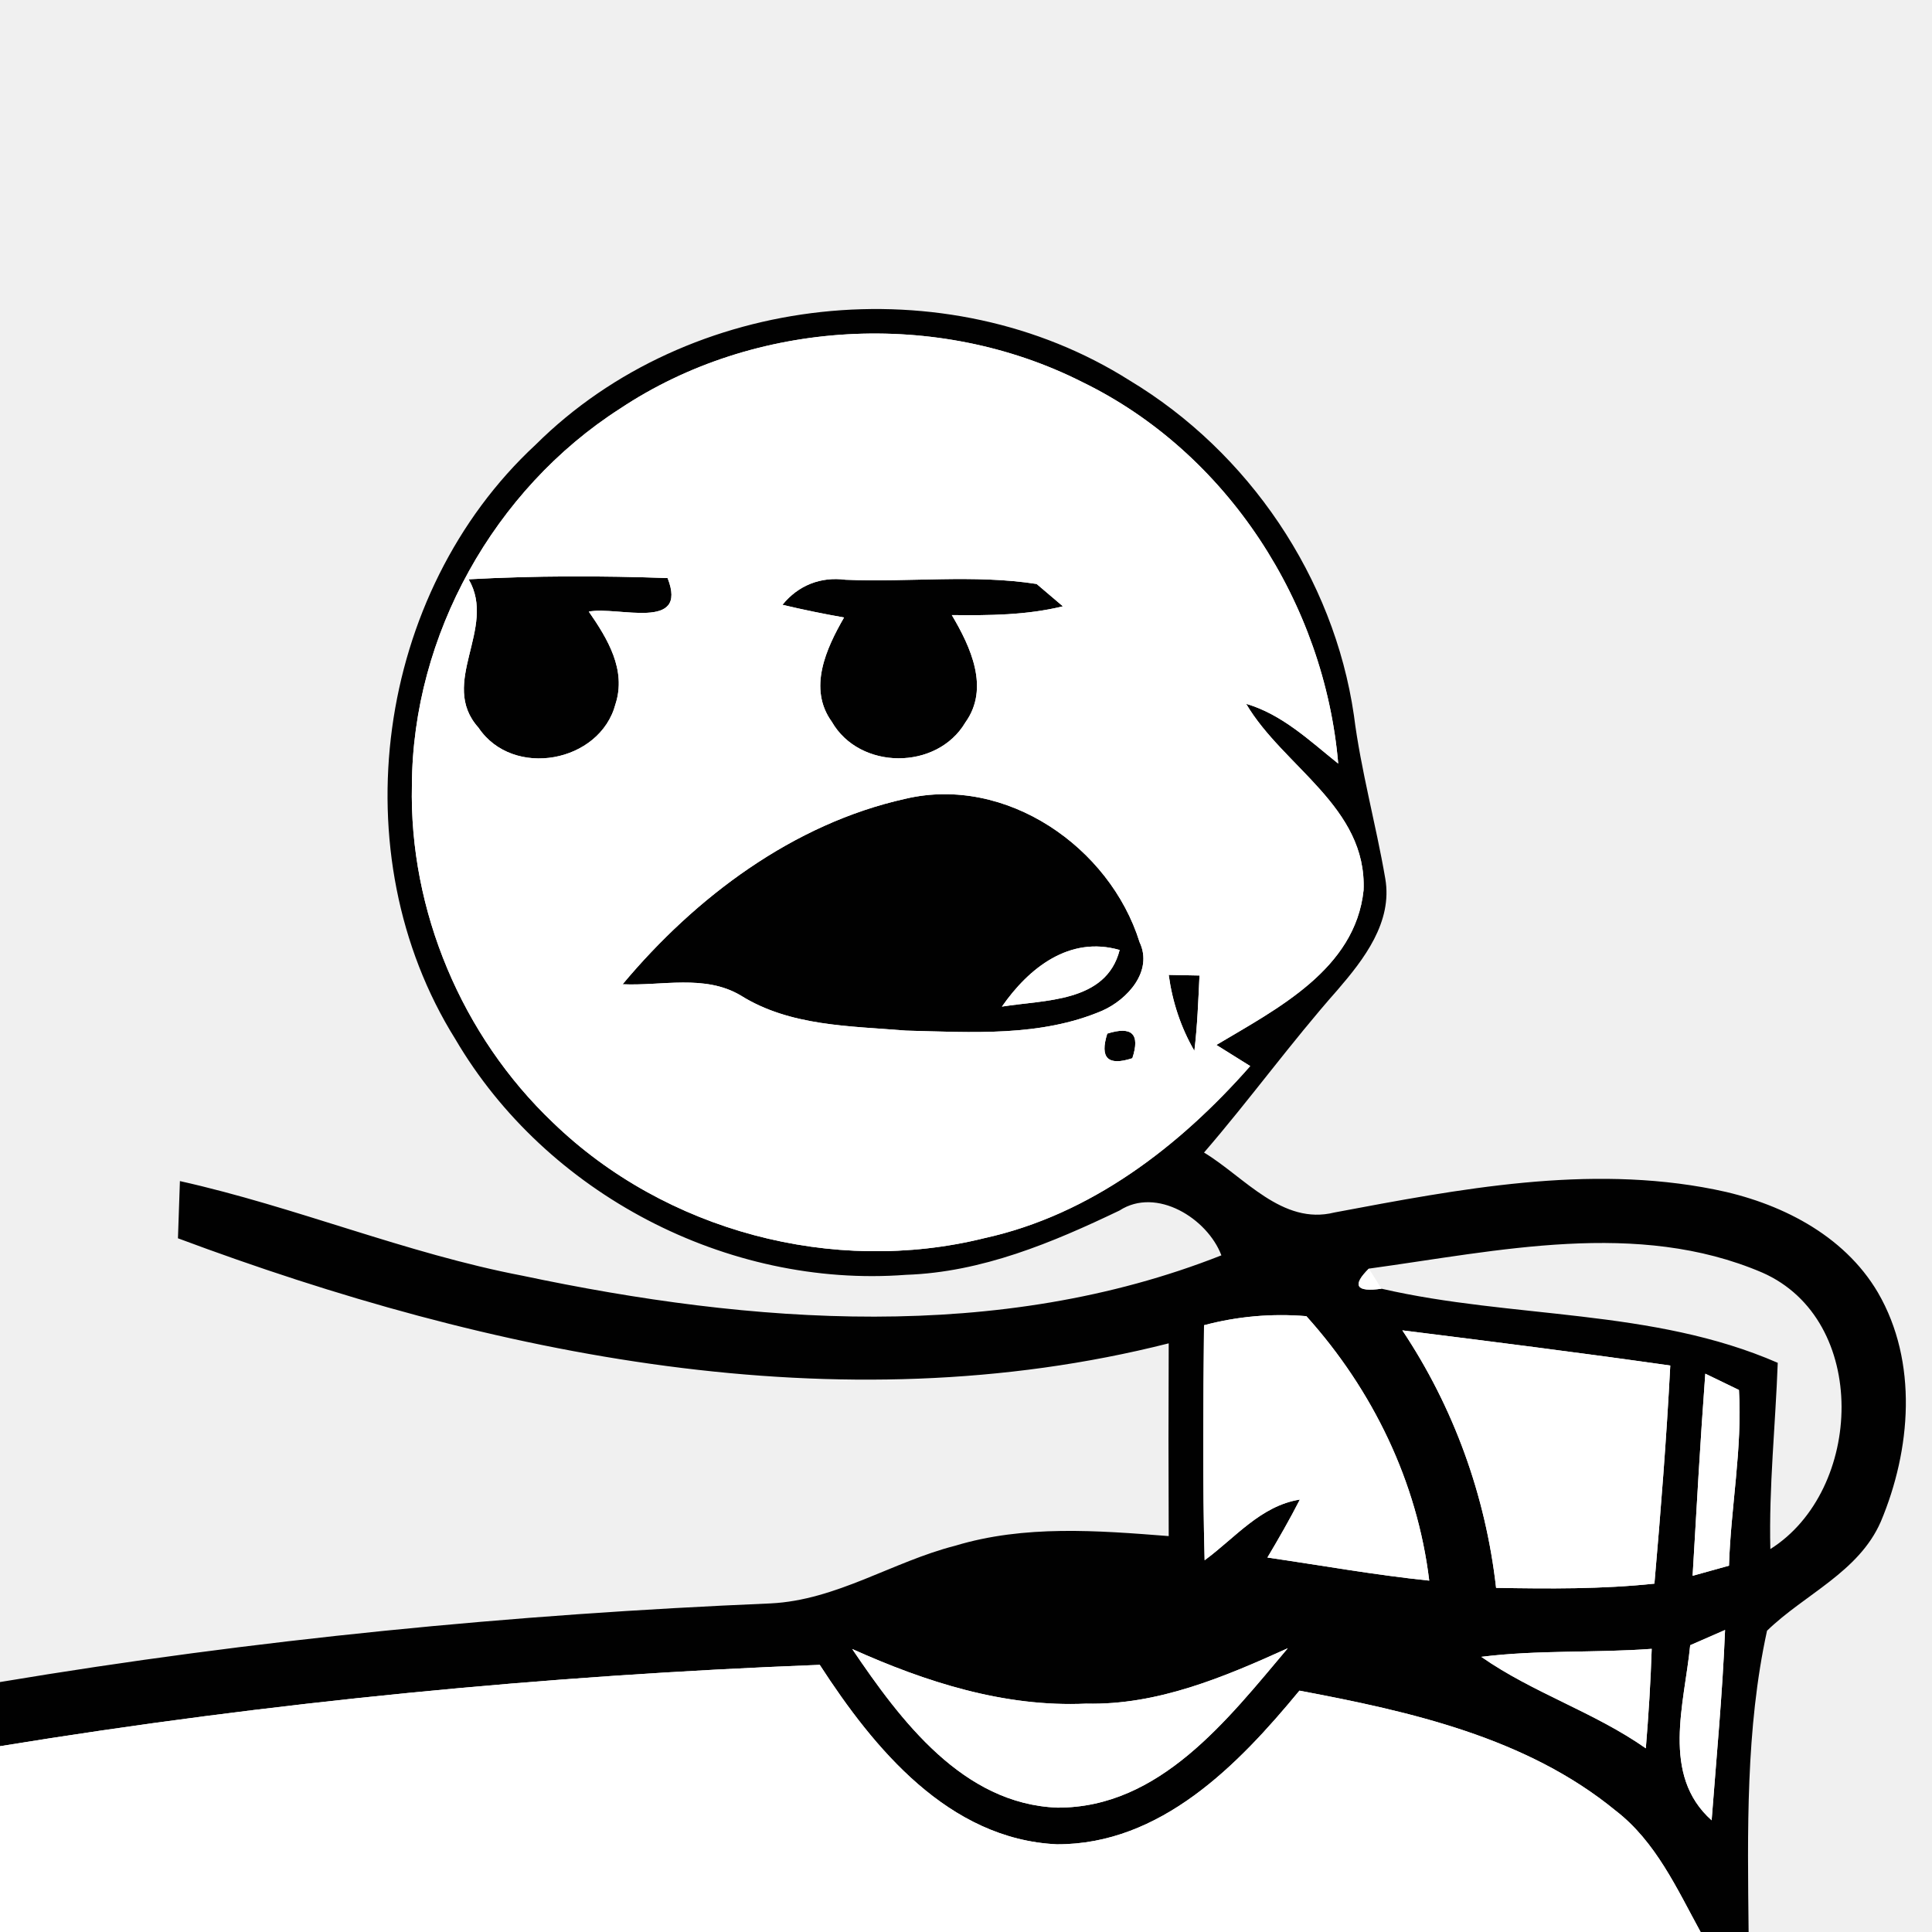
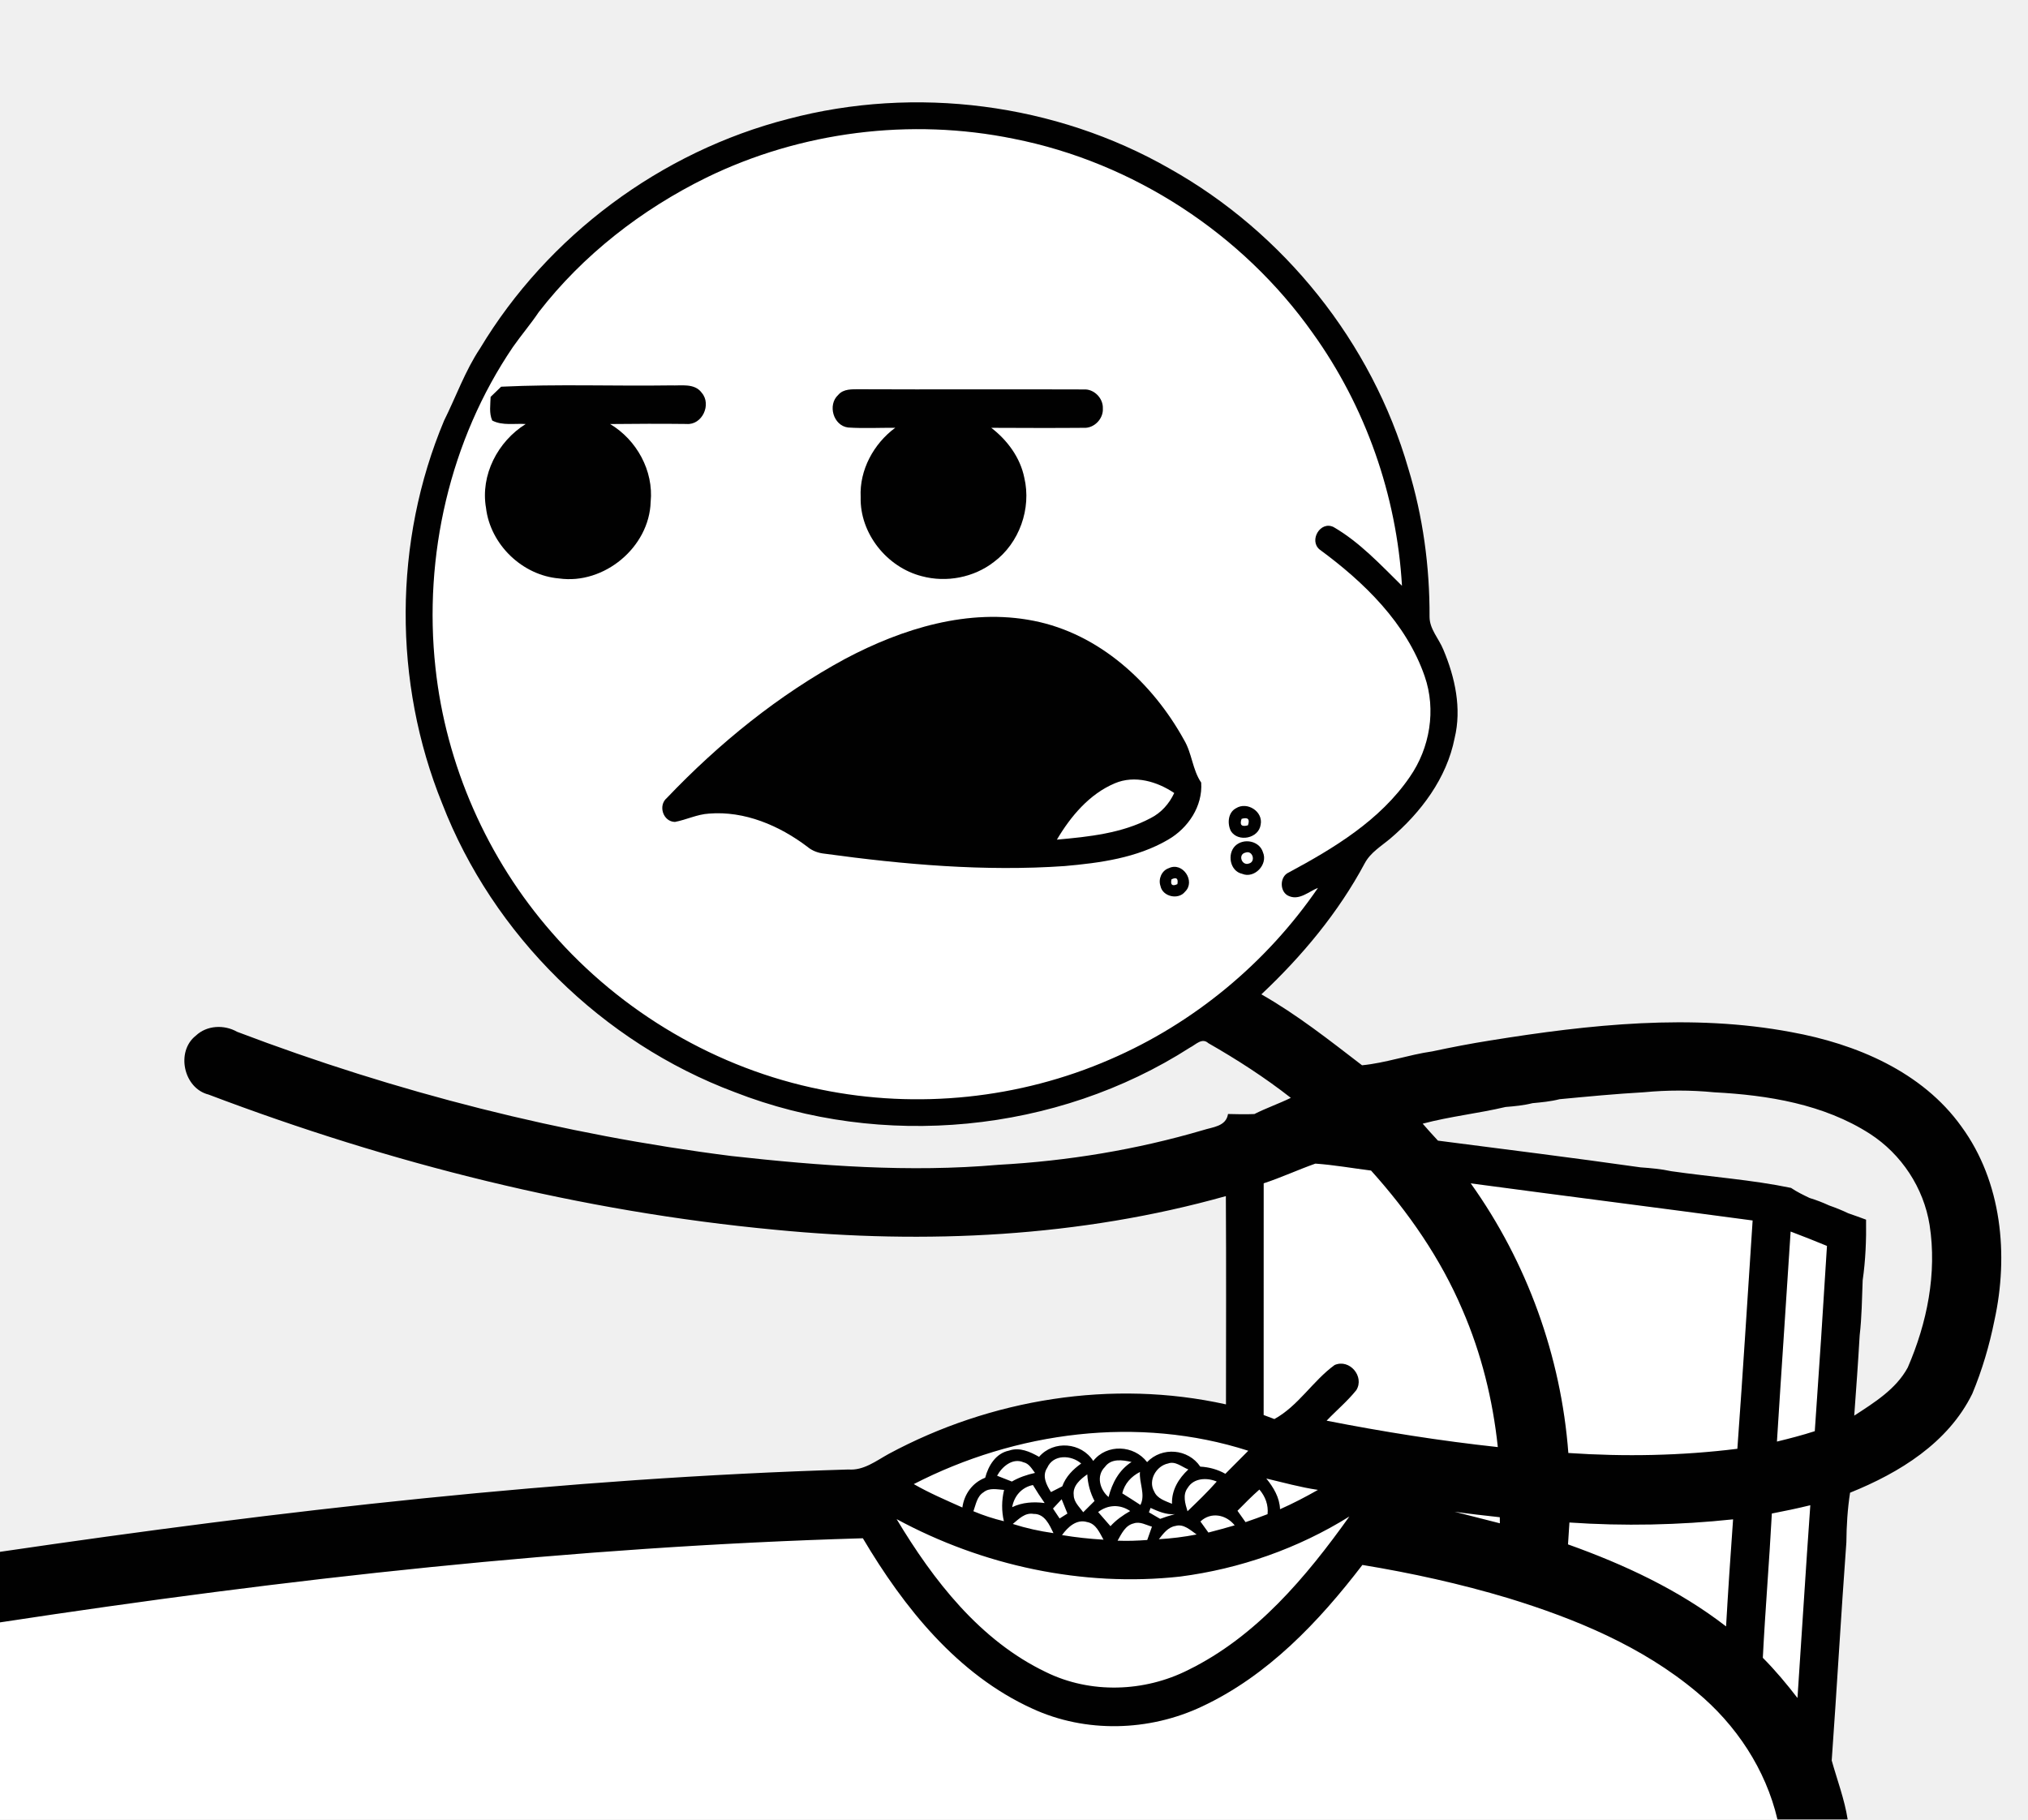
- <svg xmlns="http://www.w3.org/2000/svg" width="128pt" height="128pt" viewBox="0 0 128 128">
-   <g fill="#010101">
-     <path d="m35.48 29.47c10.17-10.12 27.24-11.93 39.35-4.27 7.89 4.74 13.54 13.06 14.87 22.19.46 3.65 1.46 7.21 2.08 10.83.49 2.87-1.41 5.33-3.16 7.36-3.08 3.48-5.81 7.26-8.85 10.78 2.67 1.61 5.18 4.84 8.64 3.97 8.26-1.55 16.78-3.2 25.16-1.53 4.27.84 8.58 2.97 10.85 6.84 2.67 4.6 2.19 10.41.19 15.17-1.46 3.35-5.05 4.81-7.54 7.23-1.42 6.5-1.29 13.31-1.22 19.96h-3.18c-1.57-2.87-2.97-5.99-5.63-8.04-5.91-4.85-13.62-6.57-20.95-7.95-4.06 4.93-9.19 10.2-16.07 10.18-7.17-.34-12.11-6.33-15.71-11.89-18.19.7-36.35 2.46-54.31 5.39v-4.25c16.87-2.82 33.95-4.49 51.05-5.21 4.36-.21 8.08-2.76 12.23-3.82 4.59-1.39 9.44-1.01 14.15-.64-.02-4.26-.02-8.52.0-12.77-21.89 5.54-44.9.79-65.64-6.96.03-.95.1-2.85.13-3.79 7.67 1.71 14.97 4.79 22.7 6.27 15.18 3.21 31.56 4.47 46.3-1.35-.92-2.44-4.3-4.56-6.75-2.97-4.45 2.13-9.12 4.09-14.14 4.26-11.84.9-23.85-5.36-29.86-15.61-7.67-12.27-5.28-29.56 5.31-39.38m5.59-2.39c-8.34 5.35-13.73 15.01-13.78 24.93-.19 8.33 3.32 16.63 9.34 22.36 7.43 7.19 18.56 10.15 28.59 7.66 7.05-1.55 12.93-6.08 17.61-11.4-.56-.35-1.68-1.05-2.24-1.4 4.02-2.4 9.2-5.01 9.75-10.25.23-5.52-5.32-8.17-7.78-12.35 2.39.7 4.2 2.44 6.1 3.96-.91-10.6-7.33-20.6-16.96-25.28-9.57-4.84-21.7-4.18-30.63 1.77m49.62 56.97c-1.13 1.12-.85 1.57.84 1.33 8.67 2 17.95 1.29 26.25 4.91-.15 4.11-.59 8.22-.49 12.34 6.17-3.89 6.59-15.19-.54-18.32-8.28-3.54-17.5-1.43-26.06-.26M79.77 87.8c-.05 5.19-.1 10.38.04 15.57 2.01-1.47 3.71-3.61 6.31-4.02-.67 1.31-1.4 2.58-2.15 3.84 3.57.52 7.13 1.16 10.72 1.53-.79-6.55-3.75-12.64-8.14-17.52-2.28-.19-4.57.01-6.78.6m13.14.34c3.41 5.11 5.52 10.96 6.21 17.06 3.5.06 7.01.09 10.49-.28.42-4.81.8-9.63 1.05-14.45-5.91-.84-11.83-1.59-17.75-2.33m20.07 2.87c-.33 4.46-.58 8.92-.84 13.39.61-.17 1.81-.5 2.41-.67.12-3.88.89-7.75.66-11.64-.56-.27-1.67-.81-2.23-1.08m-56.52 18.24c3.21 4.74 7.33 10.27 13.59 10.51 6.79.03 11.3-5.86 15.27-10.56-4.22 1.91-8.63 3.78-13.35 3.67-5.42.25-10.64-1.43-15.51-3.62m41.68.52c3.42 2.39 7.48 3.66 10.9 6.06.18-2.19.32-4.39.39-6.59-3.76.28-7.54.06-11.29.53m13.84-.77c-.38 3.87-1.95 8.6 1.42 11.6.32-4.2.72-8.4.89-12.61-.58.25-1.73.76-2.31 1.01z" />
-     <path d="m31.05 38.38c4.39-.24 8.79-.24 13.18-.08 1.39 3.54-3.26 1.85-5.22 2.22 1.24 1.79 2.5 3.86 1.77 6.12-1.02 3.89-6.8 4.97-9.08 1.57-2.67-2.97 1.25-6.57-.65-9.83z" />
-     <path d="m51.84 40.07c1.04-1.29 2.54-1.88 4.18-1.66 4.21.18 8.49-.37 12.66.28.43.37 1.3 1.11 1.74 1.48-2.41.59-4.89.61-7.36.58 1.24 2.09 2.53 4.84.9 7.11-1.88 3.19-7.01 3.17-8.85-.04-1.6-2.21-.37-4.86.81-6.91-1.37-.24-2.73-.52-4.08-.84z" />
-     <path d="m41.25 65.21c4.82-5.77 11.3-10.64 18.74-12.29 6.66-1.57 13.54 3.19 15.51 9.5.91 1.92-.8 3.8-2.47 4.54-4.09 1.75-8.67 1.43-13.01 1.32-3.72-.31-7.68-.28-10.95-2.33-2.38-1.41-5.22-.62-7.82-.74m25.13 1.48c2.85-.46 6.91-.26 7.8-3.75-3.32-.96-6.02 1.19-7.8 3.75z" />
-     <path d="m77.43 64.59c.51.01 1.53.03 2.04.04-.08 1.66-.14 3.33-.34 4.99-.9-1.55-1.46-3.26-1.7-5.03z" />
-     <path d="m73.36 68.48c1.64-.52 2.19.03 1.66 1.63-1.62.53-2.17-.01-1.66-1.63z" />
+ <svg xmlns="http://www.w3.org/2000/svg" height="472pt" viewBox="0 0 526 472" width="526pt">
+   <g fill="#fff">
+     <path d="m183.2 46.08c24.52-11.97 53-15.55 79.73-10.08 31.03 6.13 59.34 24.63 77.58 50.44 13.69 19.08 21.77 42.09 23.12 65.53-5.55-5.46-10.95-11.3-17.74-15.24-3.42-1.69-6.43 3.45-3.65 5.8 11.53 8.47 22.5 19.07 27.28 32.91 3.02 8.7 1.36 18.61-3.87 26.12-7.68 11.23-19.63 18.46-31.38 24.77-2.48 1.08-2.43 5.26.16 6.17 2.68 1.07 5.08-1.27 7.42-2.17-13.36 19.5-32.26 35.17-53.98 44.52-23.39 10.17-49.9 12.94-74.89 7.81-26.95-5.37-51.86-20.03-69.87-40.76-16.74-19.13-27.46-43.44-30.17-68.72-3.14-28.89 3.73-59.05 20.1-83.17 2.15-3.07 4.59-5.92 6.68-9.03 11.46-14.82 26.7-26.65 43.48-34.9m-55.95 56.88c-.04 2.04-.44 4.19.42 6.13 2.64 1.39 5.81.7 8.68.91-7.24 4.52-11.78 13.23-10.29 21.78 1.14 9.51 9.43 17.49 18.97 18.28 11.64 1.64 23.38-8.09 23.73-19.87.79-8.07-3.63-16.08-10.52-20.19 6.6-.07 13.21-.1 19.81-.02 4.07.35 6.57-5.08 3.95-8.09-1.86-2.55-5.31-1.79-8.01-1.91-14.67.22-29.36-.37-44.01.34-.91.88-1.82 1.76-2.73 2.64m90.15-.5c-2.8 2.56-1.27 7.97 2.57 8.44 4.07.27 8.16.05 12.23.07-5.6 4.14-9.31 10.95-8.97 17.99-.24 9.44 6.83 18.23 15.89 20.52 6.34 1.7 13.44.35 18.64-3.68 6.62-4.89 9.8-13.88 7.91-21.87-1.06-5.24-4.39-9.73-8.57-12.95 7.99.03 15.99.07 23.98 0 2.69.18 5.14-2.35 4.96-5.02.13-2.64-2.29-5.1-4.94-4.93-19.38-.08-38.77.04-58.15-.05-1.92.02-4.18-.16-5.55 1.48m1.8 68.46c-17.27 9.35-32.72 21.9-46.24 36.09-2.33 1.94-.99 6.15 2.1 6.21 2.97-.56 5.76-1.98 8.83-2.16 9.23-.75 18.24 3.1 25.49 8.58 1.27 1.08 2.86 1.66 4.51 1.82 20.59 2.82 41.44 4.65 62.22 3.21 9.2-.81 18.74-2.1 26.85-6.84 5.19-2.99 9.01-8.66 8.59-14.81-2.28-3.35-2.38-7.61-4.45-11.07-8.19-14.86-22-27.57-39.03-30.91-16.85-3.34-34.06 2.02-48.87 9.88m101.39 38.75c-2.1 1.1-2.31 4-1.33 5.93 1.89 2.98 7.22 1.91 7.71-1.66.71-3.41-3.51-6.09-6.38-4.27m-.2 9.75c-2.17 2.11-1.38 6.58 1.78 7.26 3.17 1.34 6.77-2.42 5.4-5.58-.9-2.98-4.99-3.77-7.18-1.68m-17.24 5.8c-1.84.6-2.78 2.83-2.16 4.61.53 2.77 4.65 3.71 6.38 1.48 2.79-2.67-.62-7.83-4.22-6.09z" />
+     <path d="m289.17 203.19c5.15-2.18 10.95-.46 15.39 2.53-1.29 2.78-3.37 5.12-6.11 6.51-7.46 3.97-16.06 4.84-24.33 5.59 3.57-6.04 8.43-11.85 15.05-14.63z" />
+     <path d="m322.03 212.42c1.65-.48 2.2.08 1.65 1.68-1.66.46-2.21-.1-1.65-1.68z" />
+     <path d="m323.07 221.17c1.83-.66 2.73 2.37.85 2.85-1.88.65-2.92-2.42-.85-2.85z" />
+     <path d="m303.84 228.12c1.3-.64 1.81-.23 1.54 1.24-1.33.62-1.84.2-1.54-1.24z" />
+     <path d="m327.76 306.97c4.55-1.49 8.89-3.52 13.41-5.11 4.83.33 9.63 1.2 14.44 1.8 9.67 10.75 18.04 22.79 23.71 36.14 4.9 11.29 7.88 23.37 9.17 35.6-14.9-1.61-29.71-3.97-44.41-6.85 2.54-2.67 5.4-5.05 7.71-7.93 2.17-3.52-1.75-8.2-5.63-6.51-5.67 4.12-9.41 10.61-15.63 14.02-.93-.36-1.86-.71-2.78-1.05.02-20.04 0-40.07.01-60.11z" />
+     <path d="m381.46 306.98c24.37 3.27 48.76 6.35 73.12 9.63-1.31 19.74-2.52 39.49-3.96 59.23-14.54 1.81-29.24 2.08-43.84 1.09-1.89-25.06-10.71-49.5-25.32-69.95z" />
+     <path d="m464.43 319.48c3.17 1.18 6.29 2.45 9.43 3.73-.98 16.02-2.03 32.04-3.16 48.06-3.24 1.05-6.53 1.9-9.82 2.7 1.13-18.16 2.4-36.32 3.55-54.49z" />
+     <path d="m237 385c26.47-13.62 58.18-17.84 86.77-8.65-1.98 1.99-3.96 3.99-5.95 5.98-2-1.13-4.22-1.74-6.51-1.86-3.11-4.65-9.93-5.23-13.79-1.17-3.4-4.47-10.45-4.8-13.97-.3-3.08-4.85-10.29-5.44-14.05-1.07-2.34-1.33-5.05-2.57-7.78-1.62-3.42.69-5.37 3.89-6.19 7.04-3.31 1.28-5.44 4.24-5.92 7.72-4.26-1.91-8.56-3.74-12.61-6.07z" />
+     <path d="m271.62 380.76c1.56-3.54 6.21-3.36 8.81-1.1-2.14 1.53-4.01 3.41-4.91 5.92-.98.5-1.95.99-2.93 1.49-1.19-1.87-2.39-4.2-.97-6.31z" />
+     <path d="m258.61 382.83c1.28-2.36 4.03-4.71 6.85-3.49 1.45.31 2.15 1.68 2.99 2.76-2.1.47-4.14 1.15-6 2.24-1.28-.51-2.57-1.01-3.84-1.51z" />
+     <path d="m286.57 380.56c1.63-2.28 4.55-1.84 6.92-1.3-3.26 2.1-5.02 5.43-5.96 9.1-2.28-1.9-3.26-5.52-.96-7.8z" />
+     <path d="m299.36 386.92c-1.66-2.85.52-6.65 3.6-7.27 1.88-.71 3.6.91 5.26 1.55-2.51 2.33-4.36 5.34-4.24 8.91-1.71-.73-3.83-1.32-4.62-3.19z" />
+     <path d="m291.08 387.4c.59-2.52 2.32-4.39 4.59-5.55-.24 2.86 1.5 5.87.12 8.56-1.57-1.02-3.12-2.03-4.71-3.01z" />
+     <path d="m278.49 387.88c-.32-2.44 1.73-4.16 3.52-5.41.12 2.42.75 4.77 1.88 6.91-.97.98-1.95 1.95-2.93 2.92-.98-1.35-2.44-2.62-2.47-4.42z" />
+     <path d="m328.44 383.55c4.45 1.04 8.86 2.29 13.4 2.95-3.2 1.82-6.47 3.53-9.84 5.02-.12-3.07-1.69-5.66-3.56-7.97z" />
+     <path d="m308.06 385.96c1.56-2.58 5.01-2.7 7.53-1.62-2.38 2.71-4.99 5.21-7.59 7.71-.59-1.96-1.33-4.27.06-6.09z" />
+     <path d="m262.52 390.99c.52-2.91 2.46-5.16 5.39-5.75.96 1.58 1.97 3.15 3.04 4.67-2.88-.36-5.79-.2-8.43 1.08z" />
+     <path d="m255.11 387.11c1.52-1.24 3.54-.72 5.32-.6-.64 2.69-.68 5.42-.05 8.12-2.7-.65-5.35-1.51-7.91-2.59.64-1.74.92-3.87 2.64-4.93z" />
+     <path d="m320.96 391.92c1.86-1.88 3.7-3.77 5.69-5.51 1.54 1.8 2.37 4 2.12 6.39-1.89.74-3.81 1.41-5.72 2.07-.7-.99-1.4-1.98-2.09-2.95z" />
+     <path d="m273.11 391.34c.74-.81 1.49-1.61 2.25-2.42.49 1.24.99 2.48 1.5 3.72-.68.42-1.36.85-2.03 1.28-.58-.86-1.15-1.72-1.72-2.58z" />
+     <path d="m284.82 392.25c2.53-1.94 5.68-2.06 8.32-.26-1.88 1.07-3.66 2.32-5.12 3.93-1.06-1.23-2.13-2.45-3.2-3.67z" />
+     <path d="m298.42 391.18c2 .89 4.04 1.81 6.3 1.61-1.29.35-2.56.77-3.81 1.23-.97-.58-1.95-1.14-2.92-1.7.11-.28.32-.85.43-1.14z" />
+     <path d="m459.56 392.63c3.34-.64 6.67-1.34 9.98-2.15-1.19 16.66-2.2 33.34-3.33 50.01-2.8-3.64-5.75-7.17-8.99-10.43.63-12.48 1.68-24.95 2.34-37.43z" />
+     <path d="m377.26 392.17c3.9.55 7.82.99 11.74 1.42 0 .39.01 1.18.02 1.58-3.92-1.02-7.84-2.01-11.76-3z" />
+     <path d="m262.68 395.34c1.56-1.27 3.16-3.01 5.4-2.61 2.88-.06 4.11 2.82 5.16 4.99-3.58-.5-7.12-1.28-10.56-2.38z" />
+     <path d="m311.35 394.7c2.72-2.58 6.68-1.81 8.89 1-2.26.68-4.55 1.26-6.82 1.87-.69-.96-1.38-1.92-2.07-2.87z" />
+     <path d="m349.99 393.4c-11.19 15.69-24.18 31.17-41.79 39.81-11.39 5.76-25.38 6.23-36.9.57-17.13-8.19-29.19-23.78-38.75-39.7 22.29 12.07 48.23 17.69 73.5 14.91 15.53-2 30.64-7.3 43.94-15.59z" />
+     <path d="m275.45 398.23c1.49-2.06 3.75-4.22 6.54-3.38 2.31.43 3.2 2.76 4.23 4.57-3.61-.21-7.2-.6-10.77-1.19z" />
+     <path d="m289.86 399.68c1.02-1.77 1.99-3.99 4.2-4.49 1.62-.56 3.18.42 4.72.85-.31.86-.92 2.59-1.22 3.46-2.56.19-5.13.29-7.7.18z" />
+     <path d="m304.9 395.85c2.13-.61 3.85 1.11 5.47 2.22-3.24.63-6.51 1.04-9.8 1.23 1.16-1.45 2.35-3.14 4.33-3.45z" />
+     <path d="m407.06 394.96c14.14.97 28.36.68 42.45-.82-.67 9.25-1.29 18.51-1.82 27.78-12.25-9.49-26.47-16.09-41-21.28.12-1.89.25-3.79.37-5.68z" />
+     <path d="m0 420.87c74.12-11.3 148.82-19.64 223.8-21.82 10.64 17.96 24.52 35.35 43.95 44.19 13.82 6.39 30.3 5.93 44.01-.55 17.04-7.97 30.32-21.99 41.6-36.72 12.78 2.1 25.45 4.9 37.85 8.62 17.44 5.35 34.74 12.52 48.85 24.34 10.23 8.48 17.92 20.07 20.96 33.07h-461.02z" />
  </g>
-   <g fill="#fff">
-     <path d="m41.07 27.08c8.93-5.95 21.06-6.61 30.63-1.77 9.63 4.68 16.05 14.68 16.96 25.28-1.9-1.52-3.71-3.26-6.1-3.96 2.46 4.18 8.01 6.83 7.78 12.35-.55 5.24-5.73 7.85-9.75 10.25.56.35 1.68 1.05 2.24 1.4-4.68 5.32-10.56 9.85-17.61 11.4-10.03 2.49-21.16-.47-28.59-7.66-6.02-5.73-9.53-14.03-9.34-22.36.05-9.92 5.44-19.58 13.78-24.93m-10.02 11.3c1.9 3.26-2.02 6.86.65 9.83 2.28 3.4 8.06 2.32 9.08-1.57.73-2.26-.53-4.33-1.77-6.12 1.96-.37 6.61 1.32 5.22-2.22-4.39-.16-8.79-.16-13.18.08m20.79 1.69c1.35.32 2.71.6 4.08.84-1.18 2.05-2.41 4.7-.81 6.91 1.84 3.21 6.97 3.23 8.85.04 1.63-2.27.34-5.02-.9-7.11 2.47.03 4.95.01 7.36-.58-.44-.37-1.31-1.11-1.74-1.48-4.17-.65-8.45-.1-12.66-.28-1.64-.22-3.14.37-4.18 1.66M41.25 65.21c2.6.12 5.44-.67 7.82.74 3.27 2.05 7.23 2.02 10.95 2.33 4.34.11 8.92.43 13.01-1.32 1.67-.74 3.38-2.62 2.47-4.54-1.97-6.31-8.85-11.07-15.51-9.5-7.44 1.65-13.92 6.52-18.74 12.29m36.18-.62c.24 1.77.8 3.48 1.7 5.03.2-1.66.26-3.33.34-4.99-.51-.01-1.53-.03-2.04-.04m-4.07 3.89c-.51 1.62.04 2.16 1.66 1.63.53-1.6-.02-2.15-1.66-1.63z" />
-     <path d="m66.38 66.69c1.78-2.56 4.48-4.71 7.8-3.75-.89 3.49-4.95 3.29-7.8 3.75z" />
-     <path d="m91.53 85.38c-1.69.24-1.97-.21-.84-1.33.21.33.63 1 .84 1.33z" />
-     <path d="m79.77 87.8c2.21-.59 4.5-.79 6.78-.6 4.39 4.88 7.35 10.97 8.14 17.52-3.59-.37-7.15-1.01-10.72-1.53.75-1.26 1.48-2.53 2.15-3.84-2.6.41-4.3 2.55-6.31 4.02-.14-5.19-.09-10.38-.04-15.57z" />
-     <path d="m92.91 88.14c5.92.74 11.84 1.49 17.75 2.33-.25 4.82-.63 9.64-1.05 14.45-3.48.37-6.99.34-10.49.28-.69-6.1-2.8-11.95-6.21-17.06z" />
-     <path d="m112.98 91.01c.56.27 1.67.81 2.23 1.08.23 3.89-.54 7.76-.66 11.64-.6.17-1.8.5-2.41.67.26-4.47.51-8.93.84-13.39z" />
-     <path d="m56.46 109.25c4.87 2.19 10.09 3.87 15.51 3.62 4.72.11 9.13-1.76 13.35-3.67-3.97 4.7-8.48 10.59-15.27 10.56-6.26-.24-10.38-5.77-13.59-10.51z" />
-     <path d="m98.14 109.77c3.75-.47 7.53-.25 11.29-.53-.07 2.2-.21 4.4-.39 6.59-3.42-2.4-7.48-3.67-10.9-6.06z" />
-     <path d="m111.98 109c.58-.25 1.73-.76 2.31-1.01-.17 4.21-.57 8.41-.89 12.61-3.37-3-1.8-7.73-1.42-11.6z" />
-     <path d="m0 115.69c17.96-2.93 36.12-4.69 54.31-5.39 3.6 5.56 8.54 11.55 15.71 11.89 6.88.02 12.01-5.25 16.07-10.18 7.33 1.38 15.04 3.1 20.95 7.95 2.66 2.05 4.06 5.17 5.63 8.04H0z" />
-   </g>
+   <path d="m204.46 30.85c32.97-8.72 69.28-4.07 98.89 12.88 29.66 16.63 52.48 45.11 61.92 77.81 3.8 12.43 5.57 25.48 5.51 38.47 0 3.2 2.43 5.67 3.58 8.52 3.03 7.18 4.8 15.25 2.92 22.97-2.05 10.42-8.76 19.3-16.71 26.06-2.34 1.96-5.11 3.6-6.59 6.37-6.85 12.81-16.27 24.1-26.82 34.02 9.28 5.28 17.67 11.92 26.11 18.4 6.16-.6 12.07-2.72 18.2-3.6 5-1.07 10.03-2.04 15.09-2.84 25.7-4.14 52.19-7.02 78.01-2.17 16.76 3.04 33.96 10.23 44.16 24.5 10.49 14.33 12.29 33.34 8.56 50.31-1.3 6.48-3.19 12.88-5.73 18.99-6.26 12.77-18.94 20.55-31.71 25.69-.66 4.26-.92 8.56-.96 12.87-1.39 18.86-2.45 37.74-3.8 56.6 1.42 5.08 3.32 10.05 4.14 15.3h-18.21c-3.04-13-10.73-24.59-20.96-33.07-14.11-11.82-31.41-18.99-48.85-24.34-12.4-3.72-25.07-6.52-37.85-8.62-11.28 14.73-24.56 28.75-41.6 36.72-13.71 6.48-30.19 6.94-44.01.55-19.43-8.84-33.31-26.23-43.95-44.19-74.98 2.18-149.68 10.52-223.8 21.82v-18.3c72.94-10.72 146.34-19.14 220.05-21.36 3.94.31 7.15-2.22 10.41-4.02 26.5-14.28 58.01-19.43 87.52-12.87.01-18.01.08-36.02-.03-54.03-37.93 10.66-77.85 12.54-116.92 8.73-50.3-4.72-99.74-17.17-146.93-35.07-6.51-1.62-8.54-11.19-3.31-15.28 2.87-2.72 7.35-2.91 10.72-1 41.27 15.69 84.38 26.67 128.2 32.22 22.96 2.55 46.17 4.3 69.25 2.28 17.95-.98 35.83-3.92 53.09-9 2.51-.81 5.95-.94 6.46-4.18 2.28.05 4.56.12 6.84.01 3.07-1.56 6.35-2.68 9.45-4.2-6.74-5.28-13.97-9.94-21.4-14.19-1.65-1.5-3.27.41-4.75 1.14-34.6 22.22-79.88 26.51-118.14 11.55-34.24-12.84-62.6-40.7-75.81-74.82-12.77-31.49-12.68-68.01.48-99.36 3.11-6.24 5.44-12.89 9.32-18.72 17.55-29.23 46.93-51.09 79.96-59.55m-21.26 15.23c-16.78 8.25-32.02 20.08-43.48 34.9-2.09 3.11-4.53 5.96-6.68 9.03-16.37 24.12-23.24 54.28-20.1 83.17 2.71 25.28 13.43 49.59 30.17 68.72 18.01 20.73 42.92 35.39 69.87 40.76 24.99 5.13 51.5 2.36 74.89-7.81 21.72-9.35 40.62-25.02 53.98-44.52-2.34.9-4.74 3.24-7.42 2.17-2.59-.91-2.64-5.09-.16-6.17 11.75-6.31 23.7-13.54 31.38-24.77 5.23-7.51 6.89-17.42 3.87-26.12-4.78-13.84-15.75-24.44-27.28-32.91-2.78-2.35.23-7.49 3.65-5.8 6.79 3.94 12.19 9.78 17.74 15.24-1.35-23.44-9.43-46.45-23.12-65.53-18.24-25.81-46.55-44.31-77.58-50.44-26.73-5.47-55.21-1.89-79.73 10.08m243.19 237.27c-7.32.41-14.59 1.11-21.88 1.8-2.3.59-4.67.81-7.03 1.03-2.29.58-4.64.8-6.99.99-7.11 1.68-14.42 2.45-21.49 4.33 1.29 1.48 2.61 2.96 3.96 4.4 17.51 2.26 35.05 4.45 52.53 6.93 2.67.19 5.36.43 7.99 1 10.34 1.49 20.83 2.21 31.06 4.33 1.51 1.03 3.17 1.83 4.82 2.62 1.72.52 3.41 1.17 5.05 1.93 1.69.59 3.36 1.26 4.99 2.04 1.54.52 3.07 1.09 4.6 1.65.08 5.25-.13 10.52-.88 15.72-.19 4.77-.22 9.55-.78 14.3-.4 6.94-.9 13.88-1.41 20.82 5.2-3.39 10.84-6.86 13.88-12.48 5.01-11.55 7.62-24.43 5.67-36.97-1.54-9.64-7.29-18.37-15.48-23.66-11.96-7.69-26.44-10.04-40.4-10.77-6.03-.59-12.18-.59-18.21-.01m-98.63 23.62c-.01 20.04.01 40.07-.01 60.11.92.34 1.85.69 2.78 1.05 6.22-3.41 9.96-9.9 15.63-14.02 3.88-1.69 7.8 2.99 5.63 6.51-2.31 2.88-5.17 5.26-7.71 7.93 14.7 2.88 29.51 5.24 44.41 6.85-1.29-12.23-4.27-24.31-9.17-35.6-5.67-13.35-14.04-25.39-23.71-36.14-4.81-.6-9.61-1.47-14.44-1.8-4.52 1.59-8.86 3.62-13.41 5.11m53.7.01c14.61 20.45 23.43 44.89 25.32 69.95 14.6.99 29.3.72 43.84-1.09 1.44-19.74 2.65-39.49 3.96-59.23-24.36-3.28-48.75-6.36-73.12-9.63m82.97 12.5c-1.15 18.17-2.42 36.33-3.55 54.49 3.29-.8 6.58-1.65 9.82-2.7 1.13-16.02 2.18-32.04 3.16-48.06-3.14-1.28-6.26-2.55-9.43-3.73m-227.43 65.52c4.05 2.33 8.35 4.16 12.61 6.07.48-3.48 2.61-6.44 5.92-7.72.82-3.15 2.77-6.35 6.19-7.04 2.73-.95 5.44.29 7.78 1.62 3.76-4.37 10.97-3.78 14.05 1.07 3.52-4.5 10.57-4.17 13.97.3 3.86-4.06 10.68-3.48 13.79 1.17 2.29.12 4.51.73 6.51 1.86 1.99-1.99 3.97-3.99 5.95-5.98-28.59-9.19-60.3-4.97-86.77 8.65m34.62-4.24c-1.42 2.11-.22 4.44.97 6.31.98-.5 1.95-.99 2.93-1.49.9-2.51 2.77-4.39 4.91-5.92-2.6-2.26-7.25-2.44-8.81 1.1m-13.01 2.07c1.27.5 2.56 1 3.84 1.51 1.86-1.09 3.9-1.77 6-2.24-.84-1.08-1.54-2.45-2.99-2.76-2.82-1.22-5.57 1.13-6.85 3.49m27.96-2.27c-2.3 2.28-1.32 5.9.96 7.8.94-3.67 2.7-7 5.96-9.1-2.37-.54-5.29-.98-6.92 1.3m12.79 6.36c.79 1.87 2.91 2.46 4.62 3.19-.12-3.57 1.73-6.58 4.24-8.91-1.66-.64-3.38-2.26-5.26-1.55-3.08.62-5.26 4.42-3.6 7.27m-8.28.48c1.59.98 3.14 1.99 4.71 3.01 1.38-2.69-.36-5.7-.12-8.56-2.27 1.16-4 3.03-4.59 5.55m-12.59.48c.03 1.8 1.49 3.07 2.47 4.42.98-.97 1.96-1.94 2.93-2.92-1.13-2.14-1.76-4.49-1.88-6.91-1.79 1.25-3.84 2.97-3.52 5.41m49.95-4.33c1.87 2.31 3.44 4.9 3.56 7.97 3.37-1.49 6.64-3.2 9.84-5.02-4.54-.66-8.95-1.91-13.4-2.95m-20.38 2.41c-1.39 1.82-.65 4.13-.06 6.09 2.6-2.5 5.21-5 7.59-7.71-2.52-1.08-5.97-.96-7.53 1.62m-45.54 5.03c2.64-1.28 5.55-1.44 8.43-1.08-1.07-1.52-2.08-3.09-3.04-4.67-2.93.59-4.87 2.84-5.39 5.75m-7.41-3.88c-1.72 1.06-2 3.19-2.64 4.93 2.56 1.08 5.21 1.94 7.91 2.59-.63-2.7-.59-5.43.05-8.12-1.78-.12-3.8-.64-5.32.6m65.85 4.81c.69.97 1.39 1.96 2.09 2.95 1.91-.66 3.83-1.33 5.72-2.07.25-2.39-.58-4.59-2.12-6.39-1.99 1.74-3.83 3.63-5.69 5.51m-47.85-.58c.57.86 1.14 1.72 1.72 2.58.67-.43 1.35-.86 2.03-1.28-.51-1.24-1.01-2.48-1.5-3.72-.76.81-1.51 1.61-2.25 2.42m11.71.91c1.07 1.22 2.14 2.44 3.2 3.67 1.46-1.61 3.24-2.86 5.12-3.93-2.64-1.8-5.79-1.68-8.32.26m13.6-1.07c-.11.29-.32.86-.43 1.14.97.56 1.95 1.12 2.92 1.7 1.25-.46 2.52-.88 3.81-1.23-2.26.2-4.3-.72-6.3-1.61m161.14 1.45c-.66 12.48-1.71 24.95-2.34 37.43 3.24 3.26 6.19 6.79 8.99 10.43 1.13-16.67 2.14-33.35 3.33-50.01-3.31.81-6.64 1.51-9.98 2.15m-82.3-.46c3.92.99 7.84 1.98 11.76 3-.01-.4-.02-1.19-.02-1.58-3.92-.43-7.84-.87-11.74-1.42m-114.58 3.17c3.44 1.1 6.98 1.88 10.56 2.38-1.05-2.17-2.28-5.05-5.16-4.99-2.24-.4-3.84 1.34-5.4 2.61m48.67-.64c.69.95 1.38 1.91 2.07 2.87 2.27-.61 4.56-1.19 6.82-1.87-2.21-2.81-6.17-3.58-8.89-1m38.64-1.3c-13.3 8.29-28.41 13.59-43.94 15.59-25.27 2.78-51.21-2.84-73.5-14.91 9.56 15.92 21.62 31.51 38.75 39.7 11.52 5.66 25.51 5.19 36.9-.57 17.61-8.64 30.6-24.12 41.79-39.81m-74.54 4.83c3.57.59 7.16.98 10.77 1.19-1.03-1.81-1.92-4.14-4.23-4.57-2.79-.84-5.05 1.32-6.54 3.38m14.41 1.45c2.57.11 5.14.01 7.7-.18.3-.87.91-2.6 1.22-3.46-1.54-.43-3.1-1.41-4.72-.85-2.21.5-3.18 2.72-4.2 4.49m15.04-3.83c-1.98.31-3.17 2-4.33 3.45 3.29-.19 6.56-.6 9.8-1.23-1.62-1.11-3.34-2.83-5.47-2.22m102.16-.89c-.12 1.89-.25 3.79-.37 5.68 14.53 5.19 28.75 11.79 41 21.28.53-9.27 1.15-18.53 1.82-27.78-14.09 1.5-28.31 1.79-42.45.82z" fill="#010101" />
+   <path d="m127.25 102.96c.91-.88 1.82-1.76 2.73-2.64 14.65-.71 29.34-.12 44.01-.34 2.7.12 6.15-.64 8.01 1.91 2.62 3.01.12 8.44-3.95 8.09-6.6-.08-13.21-.05-19.81.02 6.89 4.11 11.31 12.12 10.52 20.19-.35 11.78-12.09 21.51-23.73 19.87-9.54-.79-17.83-8.77-18.97-18.28-1.49-8.55 3.05-17.26 10.29-21.78-2.87-.21-6.04.48-8.68-.91-.86-1.94-.46-4.09-.42-6.13z" fill="#010101" />
+   <path d="m217.4 102.46c1.37-1.64 3.63-1.46 5.55-1.48 19.38.09 38.77-.03 58.15.05 2.65-.17 5.07 2.29 4.94 4.93.18 2.67-2.27 5.2-4.96 5.02-7.99.07-15.99.03-23.98 0 4.18 3.22 7.51 7.71 8.57 12.95 1.89 7.99-1.29 16.98-7.91 21.87-5.2 4.03-12.3 5.38-18.64 3.68-9.06-2.29-16.13-11.08-15.89-20.52-.34-7.04 3.37-13.85 8.97-17.99-4.07-.02-8.16.2-12.23-.07-3.84-.47-5.37-5.88-2.57-8.44z" fill="#010101" />
+   <path d="m219.2 170.92c14.81-7.86 32.02-13.22 48.87-9.88 17.03 3.34 30.84 16.05 39.03 30.91 2.07 3.46 2.17 7.72 4.45 11.07.42 6.15-3.4 11.82-8.59 14.81-8.11 4.74-17.65 6.03-26.85 6.84-20.78 1.44-41.63-.39-62.22-3.21-1.65-.16-3.24-.74-4.51-1.82-7.25-5.48-16.26-9.33-25.49-8.58-3.07.18-5.86 1.6-8.83 2.16-3.09-.06-4.43-4.27-2.1-6.21 13.52-14.19 28.97-26.74 46.24-36.09m69.97 32.27c-6.62 2.78-11.48 8.59-15.05 14.63 8.27-.75 16.87-1.62 24.33-5.59 2.74-1.39 4.82-3.73 6.11-6.51-4.44-2.99-10.24-4.71-15.39-2.53z" fill="#010101" />
+   <path d="m320.59 209.67c2.87-1.82 7.09.86 6.38 4.27-.49 3.57-5.82 4.64-7.71 1.66-.98-1.93-.77-4.83 1.33-5.93m1.44 2.75c-.56 1.58-.01 2.14 1.65 1.68.55-1.6 0-2.16-1.65-1.68z" fill="#010101" />
+   <path d="m320.39 219.42c2.19-2.09 6.28-1.3 7.18 1.68 1.37 3.16-2.23 6.92-5.4 5.58-3.16-.68-3.95-5.15-1.78-7.26m2.68 1.75c-2.07.43-1.03 3.5.85 2.85 1.88-.48.98-3.51-.85-2.85z" fill="#010101" />
+   <path d="m303.15 225.22c3.6-1.74 7.01 3.42 4.22 6.09-1.73 2.23-5.85 1.29-6.38-1.48-.62-1.78.32-4.01 2.16-4.61m.69 2.9c-.3 1.44.21 1.86 1.54 1.24.27-1.47-.24-1.88-1.54-1.24z" fill="#010101" />
</svg>
